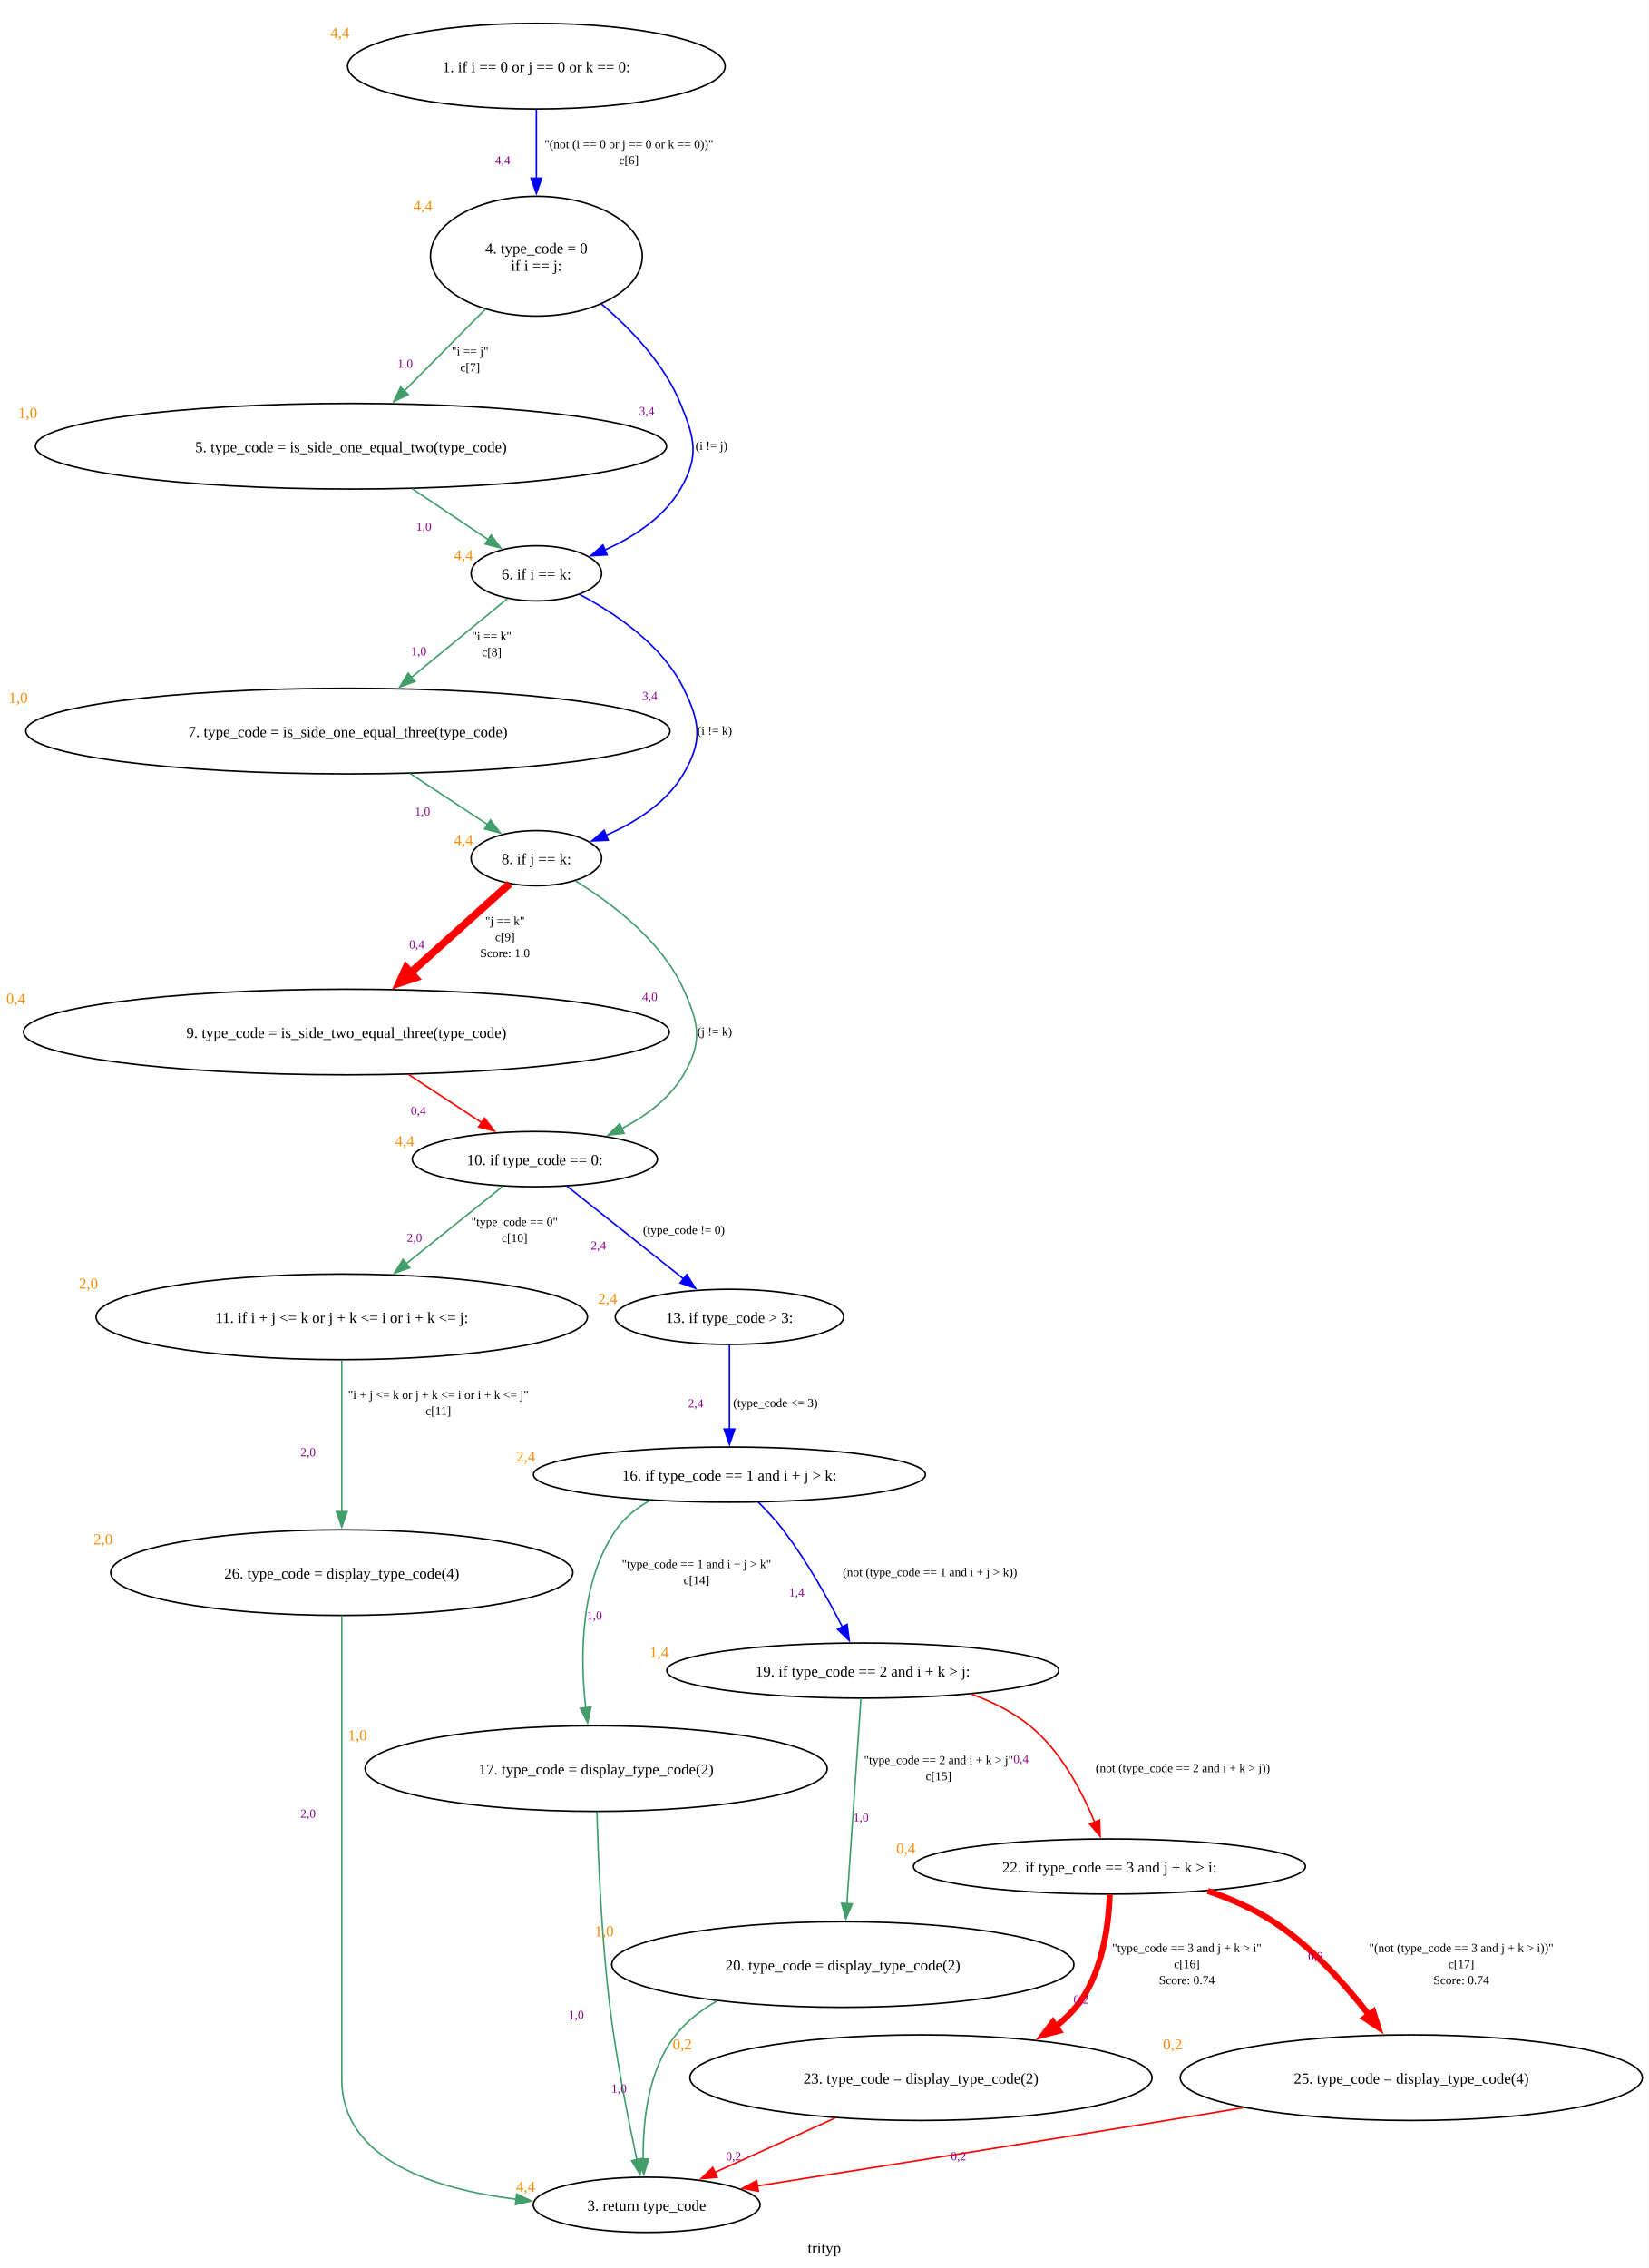
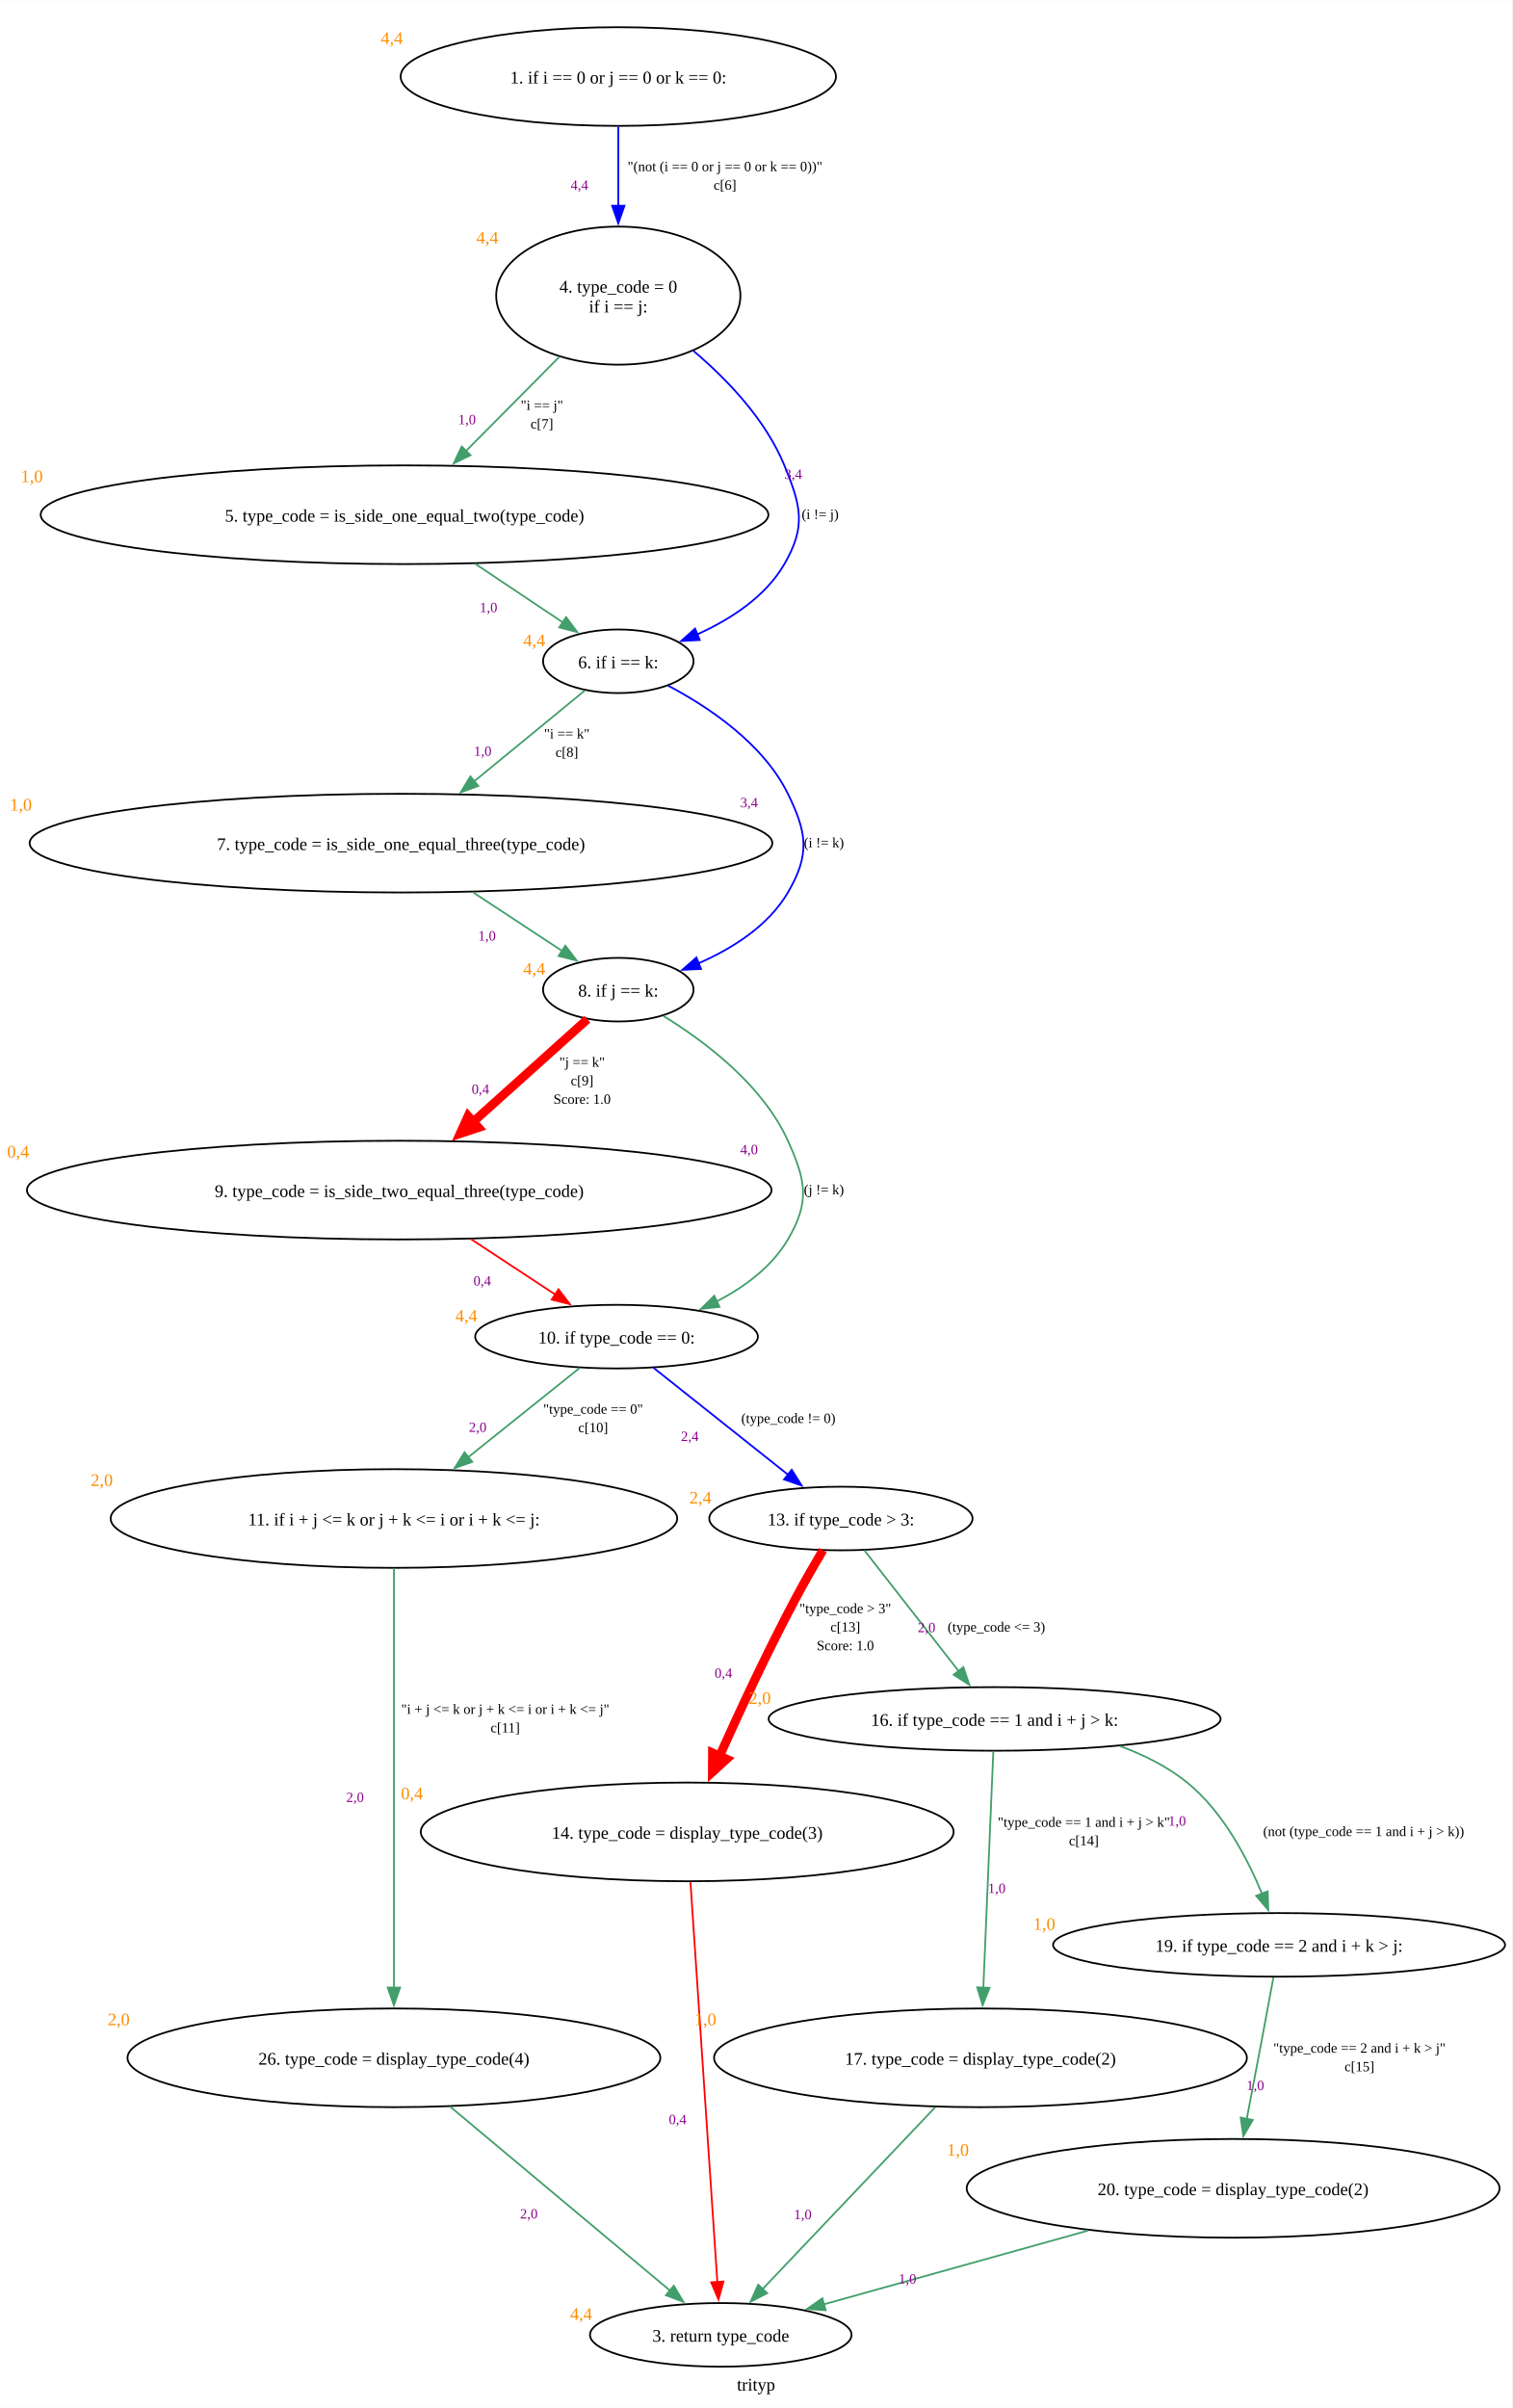
- <svg xmlns="http://www.w3.org/2000/svg" width="1076pt" height="1480pt" viewBox="0.00 0.00 1075.76 1479.89">
-   <g id="graph0" class="graph" transform="scale(1 1) rotate(0) translate(4 1475.89)">
-     <polygon fill="white" stroke="none" points="-4,4 -4,-1475.89 1071.76,-1475.89 1071.76,4 -4,4" />
-     <text text-anchor="middle" x="533.88" y="-5.75" font-family="Times New Roman,serif" font-size="10.00">trityp</text>
+ <svg xmlns="http://www.w3.org/2000/svg" width="856pt" height="1363pt" viewBox="0.00 0.00 855.88 1362.52">
+   <g id="graph0" class="graph" transform="scale(1 1) rotate(0) translate(4 1358.52)">
+     <polygon fill="white" stroke="none" points="-4,4 -4,-1358.52 851.88,-1358.52 851.88,4 -4,4" />
+     <text text-anchor="middle" x="423.94" y="-5.75" font-family="Times New Roman,serif" font-size="10.00">trityp</text>
    <g id="node1" class="node">
-       <ellipse fill="none" stroke="black" cx="345.97" cy="-1432.7" rx="123.21" ry="27.93" />
-       <text text-anchor="middle" x="345.97" y="-1428.83" font-family="Times New Roman,serif" font-size="10.00">1. if i == 0 or j == 0 or k == 0:</text>
-       <text text-anchor="start" x="211.51" y="-1451.14" font-family="Times New Roman,serif" font-size="10.00" fill="darkorange">4,4</text>
+       <ellipse fill="none" stroke="black" cx="345.97" cy="-1315.34" rx="123.21" ry="27.93" />
+       <text text-anchor="middle" x="345.97" y="-1311.47" font-family="Times New Roman,serif" font-size="10.00">1. if i == 0 or j == 0 or k == 0:</text>
+       <text text-anchor="start" x="211.51" y="-1333.77" font-family="Times New Roman,serif" font-size="10.00" fill="darkorange">4,4</text>
    </g>
    <g id="node2" class="node">
-       <ellipse fill="none" stroke="black" cx="345.97" cy="-1308.71" rx="69.12" ry="39.07" />
-       <text text-anchor="middle" x="345.97" y="-1310.46" font-family="Times New Roman,serif" font-size="10.00">4. type_code = 0</text>
-       <text text-anchor="middle" x="345.97" y="-1299.21" font-family="Times New Roman,serif" font-size="10.00">if i == j:</text>
-       <text text-anchor="start" x="265.6" y="-1338.27" font-family="Times New Roman,serif" font-size="10.00" fill="darkorange">4,4</text>
+       <ellipse fill="none" stroke="black" cx="345.97" cy="-1191.35" rx="69.12" ry="39.07" />
+       <text text-anchor="middle" x="345.97" y="-1193.1" font-family="Times New Roman,serif" font-size="10.00">4. type_code = 0</text>
+       <text text-anchor="middle" x="345.97" y="-1181.85" font-family="Times New Roman,serif" font-size="10.00">if i == j:</text>
+       <text text-anchor="start" x="265.6" y="-1220.91" font-family="Times New Roman,serif" font-size="10.00" fill="darkorange">4,4</text>
    </g>
    <g id="edge1" class="edge">
-       <path fill="none" stroke="blue" d="M345.97,-1404.33C345.97,-1391.11 345.97,-1374.84 345.97,-1359.54" />
-       <polygon fill="blue" stroke="blue" points="349.47,-1359.61 345.97,-1349.61 342.47,-1359.61 349.47,-1359.61" />
-       <text text-anchor="middle" x="406.34" y="-1379.17" font-family="Times New Roman,serif" font-size="8.00">"(not (i == 0 or j == 0 or k == 0))"</text>
-       <text text-anchor="middle" x="406.34" y="-1368.67" font-family="Times New Roman,serif" font-size="8.00">c[6]</text>
-       <text text-anchor="start" x="318.97" y="-1368.63" font-family="Times New Roman,serif" font-size="8.00" fill="darkmagenta">     4,4  </text>
+       <path fill="none" stroke="blue" d="M345.97,-1286.96C345.97,-1273.75 345.97,-1257.48 345.97,-1242.18" />
+       <polygon fill="blue" stroke="blue" points="349.47,-1242.25 345.97,-1232.25 342.47,-1242.25 349.47,-1242.25" />
+       <text text-anchor="middle" x="406.34" y="-1261.81" font-family="Times New Roman,serif" font-size="8.00">"(not (i == 0 or j == 0 or k == 0))"</text>
+       <text text-anchor="middle" x="406.34" y="-1251.31" font-family="Times New Roman,serif" font-size="8.00">c[6]</text>
+       <text text-anchor="start" x="318.97" y="-1251.27" font-family="Times New Roman,serif" font-size="8.00" fill="darkmagenta">     4,4  </text>
    </g>
    <g id="node4" class="node">
-       <ellipse fill="none" stroke="black" cx="224.97" cy="-1184.71" rx="205.95" ry="27.93" />
-       <text text-anchor="middle" x="224.97" y="-1180.83" font-family="Times New Roman,serif" font-size="10.00">5. type_code = is_side_one_equal_two(type_code)</text>
-       <text text-anchor="start" x="7.77" y="-1203.14" font-family="Times New Roman,serif" font-size="10.00" fill="darkorange">1,0</text>
+       <ellipse fill="none" stroke="black" cx="224.97" cy="-1067.35" rx="205.95" ry="27.93" />
+       <text text-anchor="middle" x="224.97" y="-1063.47" font-family="Times New Roman,serif" font-size="10.00">5. type_code = is_side_one_equal_two(type_code)</text>
+       <text text-anchor="start" x="7.77" y="-1085.78" font-family="Times New Roman,serif" font-size="10.00" fill="darkorange">1,0</text>
    </g>
    <g id="edge2" class="edge">
-       <path fill="none" stroke="#429e6a" d="M312.58,-1274.05C296.11,-1257.44 276.26,-1237.42 259.62,-1220.65" />
-       <polygon fill="#429e6a" stroke="#429e6a" points="262.33,-1218.41 252.81,-1213.77 257.36,-1223.34 262.33,-1218.41" />
-       <text text-anchor="middle" x="302.72" y="-1244.04" font-family="Times New Roman,serif" font-size="8.00">"i == j"</text>
-       <text text-anchor="middle" x="302.72" y="-1233.54" font-family="Times New Roman,serif" font-size="8.00">c[7]</text>
-       <text text-anchor="start" x="255.33" y="-1235.94" font-family="Times New Roman,serif" font-size="8.00" fill="darkmagenta">     1,0  </text>
+       <path fill="none" stroke="#429e6a" d="M312.58,-1156.69C296.11,-1140.08 276.26,-1120.06 259.62,-1103.29" />
+       <polygon fill="#429e6a" stroke="#429e6a" points="262.33,-1101.05 252.81,-1096.41 257.36,-1105.98 262.33,-1101.05" />
+       <text text-anchor="middle" x="302.72" y="-1126.68" font-family="Times New Roman,serif" font-size="8.00">"i == j"</text>
+       <text text-anchor="middle" x="302.72" y="-1116.18" font-family="Times New Roman,serif" font-size="8.00">c[7]</text>
+       <text text-anchor="start" x="255.33" y="-1118.58" font-family="Times New Roman,serif" font-size="8.00" fill="darkmagenta">     1,0  </text>
    </g>
    <g id="node5" class="node">
-       <ellipse fill="none" stroke="black" cx="345.97" cy="-1101.78" rx="42.58" ry="18" />
-       <text text-anchor="middle" x="345.97" y="-1097.9" font-family="Times New Roman,serif" font-size="10.00">6. if i == k:</text>
-       <text text-anchor="start" x="292.14" y="-1110.28" font-family="Times New Roman,serif" font-size="10.00" fill="darkorange">4,4</text>
+       <ellipse fill="none" stroke="black" cx="345.97" cy="-984.42" rx="42.58" ry="18" />
+       <text text-anchor="middle" x="345.97" y="-980.54" font-family="Times New Roman,serif" font-size="10.00">6. if i == k:</text>
+       <text text-anchor="start" x="292.14" y="-992.92" font-family="Times New Roman,serif" font-size="10.00" fill="darkorange">4,4</text>
    </g>
    <g id="edge3" class="edge">
-       <path fill="none" stroke="blue" d="M388.41,-1277.54C408.07,-1260.9 429.38,-1238.4 439.97,-1212.64 449.4,-1189.68 452.41,-1178.27 439.97,-1156.78 429.2,-1138.17 409.33,-1125.42 390.62,-1117" />
-       <polygon fill="blue" stroke="blue" points="392.09,-1113.82 381.51,-1113.23 389.41,-1120.29 392.09,-1113.82" />
-       <text text-anchor="middle" x="460.22" y="-1182.36" font-family="Times New Roman,serif" font-size="8.00">(i != j)</text>
-       <text text-anchor="start" x="412.98" y="-1205.01" font-family="Times New Roman,serif" font-size="8.00" fill="darkmagenta">     3,4  </text>
+       <path fill="none" stroke="blue" d="M388.41,-1160.17C408.07,-1143.54 429.38,-1121.04 439.97,-1095.28 449.4,-1072.31 452.41,-1060.9 439.97,-1039.42 429.2,-1020.81 409.33,-1008.06 390.62,-999.64" />
+       <polygon fill="blue" stroke="blue" points="392.09,-996.46 381.51,-995.87 389.41,-1002.93 392.09,-996.46" />
+       <text text-anchor="middle" x="460.22" y="-1065" font-family="Times New Roman,serif" font-size="8.00">(i != j)</text>
+       <text text-anchor="start" x="439.98" y="-1087.64" font-family="Times New Roman,serif" font-size="8.00" fill="darkmagenta">     3,4  </text>
    </g>
    <g id="node3" class="node">
-       <ellipse fill="none" stroke="black" cx="417.97" cy="-37.25" rx="74.02" ry="18" />
-       <text text-anchor="middle" x="417.97" y="-33.38" font-family="Times New Roman,serif" font-size="10.00">3. return type_code</text>
-       <text text-anchor="start" x="332.7" y="-45.75" font-family="Times New Roman,serif" font-size="10.00" fill="darkorange">4,4</text>
+       <ellipse fill="none" stroke="black" cx="403.97" cy="-37.25" rx="74.02" ry="18" />
+       <text text-anchor="middle" x="403.97" y="-33.38" font-family="Times New Roman,serif" font-size="10.00">3. return type_code</text>
+       <text text-anchor="start" x="318.7" y="-45.75" font-family="Times New Roman,serif" font-size="10.00" fill="darkorange">4,4</text>
    </g>
    <g id="edge4" class="edge">
-       <path fill="none" stroke="#429e6a" d="M264.92,-1156.99C281.07,-1146.18 299.44,-1133.9 314.6,-1123.76" />
-       <polygon fill="#429e6a" stroke="#429e6a" points="316.42,-1126.75 322.79,-1118.28 312.53,-1120.93 316.42,-1126.75" />
-       <text text-anchor="start" x="267.5" y="-1129.6" font-family="Times New Roman,serif" font-size="8.00" fill="darkmagenta">     1,0  </text>
+       <path fill="none" stroke="#429e6a" d="M264.92,-1039.62C281.07,-1028.82 299.44,-1016.54 314.6,-1006.4" />
+       <polygon fill="#429e6a" stroke="#429e6a" points="316.42,-1009.39 322.79,-1000.92 312.53,-1003.57 316.42,-1009.39" />
+       <text text-anchor="start" x="267.5" y="-1012.24" font-family="Times New Roman,serif" font-size="8.00" fill="darkmagenta">     1,0  </text>
    </g>
    <g id="node6" class="node">
-       <ellipse fill="none" stroke="black" cx="222.97" cy="-998.85" rx="210.19" ry="27.93" />
-       <text text-anchor="middle" x="222.97" y="-994.97" font-family="Times New Roman,serif" font-size="10.00">7. type_code = is_side_one_equal_three(type_code)</text>
-       <text text-anchor="start" x="1.53" y="-1017.28" font-family="Times New Roman,serif" font-size="10.00" fill="darkorange">1,0</text>
+       <ellipse fill="none" stroke="black" cx="222.97" cy="-881.49" rx="210.19" ry="27.93" />
+       <text text-anchor="middle" x="222.97" y="-877.61" font-family="Times New Roman,serif" font-size="10.00">7. type_code = is_side_one_equal_three(type_code)</text>
+       <text text-anchor="start" x="1.53" y="-899.92" font-family="Times New Roman,serif" font-size="10.00" fill="darkorange">1,0</text>
    </g>
    <g id="edge5" class="edge">
-       <path fill="none" stroke="#429e6a" d="M327.02,-1085.23C310.39,-1071.58 285.62,-1051.26 264.42,-1033.87" />
-       <polygon fill="#429e6a" stroke="#429e6a" points="266.71,-1031.21 256.76,-1027.58 262.27,-1036.63 266.71,-1031.21" />
-       <text text-anchor="middle" x="316.84" y="-1058.18" font-family="Times New Roman,serif" font-size="8.00">"i == k"</text>
-       <text text-anchor="middle" x="316.84" y="-1047.68" font-family="Times New Roman,serif" font-size="8.00">c[8]</text>
-       <text text-anchor="start" x="264.24" y="-1048.27" font-family="Times New Roman,serif" font-size="8.00" fill="darkmagenta">     1,0  </text>
+       <path fill="none" stroke="#429e6a" d="M327.02,-967.87C310.39,-954.22 285.62,-933.9 264.42,-916.5" />
+       <polygon fill="#429e6a" stroke="#429e6a" points="266.71,-913.85 256.76,-910.22 262.27,-919.27 266.71,-913.85" />
+       <text text-anchor="middle" x="316.84" y="-940.82" font-family="Times New Roman,serif" font-size="8.00">"i == k"</text>
+       <text text-anchor="middle" x="316.84" y="-930.32" font-family="Times New Roman,serif" font-size="8.00">c[8]</text>
+       <text text-anchor="start" x="264.24" y="-930.91" font-family="Times New Roman,serif" font-size="8.00" fill="darkmagenta">     1,0  </text>
    </g>
    <g id="node7" class="node">
-       <ellipse fill="none" stroke="black" cx="345.97" cy="-915.92" rx="42.58" ry="18" />
-       <text text-anchor="middle" x="345.97" y="-912.04" font-family="Times New Roman,serif" font-size="10.00">8. if j == k:</text>
-       <text text-anchor="start" x="292.14" y="-924.42" font-family="Times New Roman,serif" font-size="10.00" fill="darkorange">4,4</text>
+       <ellipse fill="none" stroke="black" cx="345.97" cy="-798.56" rx="42.58" ry="18" />
+       <text text-anchor="middle" x="345.97" y="-794.68" font-family="Times New Roman,serif" font-size="10.00">8. if j == k:</text>
+       <text text-anchor="start" x="292.14" y="-807.06" font-family="Times New Roman,serif" font-size="10.00" fill="darkorange">4,4</text>
    </g>
    <g id="edge6" class="edge">
-       <path fill="none" stroke="blue" d="M374.09,-1088.03C397.07,-1075.91 427.95,-1055.29 441.97,-1026.78 452.93,-1004.5 454.5,-992.35 441.97,-970.92 430.89,-951.98 410.46,-939.17 391.28,-930.8" />
-       <polygon fill="blue" stroke="blue" points="392.81,-927.64 382.22,-927.16 390.2,-934.13 392.81,-927.64" />
-       <text text-anchor="middle" x="462.34" y="-996.5" font-family="Times New Roman,serif" font-size="8.00">(i != k)</text>
-       <text text-anchor="start" x="414.98" y="-1019.16" font-family="Times New Roman,serif" font-size="8.00" fill="darkmagenta">     3,4  </text>
+       <path fill="none" stroke="blue" d="M374.09,-970.67C397.07,-958.55 427.95,-937.93 441.97,-909.42 452.93,-887.14 454.5,-874.99 441.97,-853.56 430.89,-834.61 410.46,-821.8 391.28,-813.43" />
+       <polygon fill="blue" stroke="blue" points="392.81,-810.28 382.22,-809.79 390.2,-816.77 392.81,-810.28" />
+       <text text-anchor="middle" x="462.34" y="-879.14" font-family="Times New Roman,serif" font-size="8.00">(i != k)</text>
+       <text text-anchor="start" x="414.98" y="-901.8" font-family="Times New Roman,serif" font-size="8.00" fill="darkmagenta">     3,4  </text>
    </g>
    <g id="edge7" class="edge">
-       <path fill="none" stroke="#429e6a" d="M263.58,-971.12C280,-960.32 298.67,-948.04 314.08,-937.9" />
-       <polygon fill="#429e6a" stroke="#429e6a" points="315.99,-940.83 322.42,-932.41 312.14,-934.99 315.99,-940.83" />
-       <text text-anchor="start" x="266.65" y="-943.74" font-family="Times New Roman,serif" font-size="8.00" fill="darkmagenta">     1,0  </text>
+       <path fill="none" stroke="#429e6a" d="M263.58,-853.76C280,-842.96 298.67,-830.68 314.08,-820.54" />
+       <polygon fill="#429e6a" stroke="#429e6a" points="315.99,-823.47 322.42,-815.05 312.14,-817.62 315.99,-823.47" />
+       <text text-anchor="start" x="266.65" y="-826.38" font-family="Times New Roman,serif" font-size="8.00" fill="darkmagenta">     1,0  </text>
    </g>
    <g id="node8" class="node">
-       <ellipse fill="none" stroke="black" cx="221.97" cy="-802.49" rx="210.72" ry="27.93" />
-       <text text-anchor="middle" x="221.97" y="-798.61" font-family="Times New Roman,serif" font-size="10.00">9. type_code = is_side_two_equal_three(type_code)</text>
-       <text text-anchor="start" x="0" y="-820.92" font-family="Times New Roman,serif" font-size="10.00" fill="darkorange">0,4</text>
+       <ellipse fill="none" stroke="black" cx="221.97" cy="-685.13" rx="210.72" ry="27.93" />
+       <text text-anchor="middle" x="221.97" y="-681.25" font-family="Times New Roman,serif" font-size="10.00">9. type_code = is_side_two_equal_three(type_code)</text>
+       <text text-anchor="start" x="0" y="-703.56" font-family="Times New Roman,serif" font-size="10.00" fill="darkorange">0,4</text>
    </g>
    <g id="edge8" class="edge">
-       <path fill="none" stroke="red" stroke-width="5" d="M328.47,-899.19C311.68,-884.1 285.7,-860.75 263.6,-840.9" />
-       <polygon fill="red" stroke="red" stroke-width="5" points="266.81,-837.9 256.44,-834.47 260.96,-844.4 266.81,-837.9" />
-       <text text-anchor="middle" x="325.47" y="-872.32" font-family="Times New Roman,serif" font-size="8.00">"j == k"</text>
-       <text text-anchor="middle" x="325.47" y="-861.82" font-family="Times New Roman,serif" font-size="8.00">c[9]</text>
-       <text text-anchor="middle" x="325.47" y="-851.32" font-family="Times New Roman,serif" font-size="8.00">  Score: 1.0</text>
-       <text text-anchor="start" x="262.95" y="-856.98" font-family="Times New Roman,serif" font-size="8.00" fill="darkmagenta">     0,4  </text>
+       <path fill="none" stroke="red" stroke-width="5" d="M328.47,-781.83C311.68,-766.74 285.7,-743.39 263.6,-723.54" />
+       <polygon fill="red" stroke="red" stroke-width="5" points="266.81,-720.54 256.44,-717.11 260.96,-727.04 266.81,-720.54" />
+       <text text-anchor="middle" x="325.47" y="-754.96" font-family="Times New Roman,serif" font-size="8.00">"j == k"</text>
+       <text text-anchor="middle" x="325.47" y="-744.46" font-family="Times New Roman,serif" font-size="8.00">c[9]</text>
+       <text text-anchor="middle" x="325.47" y="-733.96" font-family="Times New Roman,serif" font-size="8.00">  Score: 1.0</text>
+       <text text-anchor="start" x="262.95" y="-739.62" font-family="Times New Roman,serif" font-size="8.00" fill="darkmagenta">     0,4  </text>
    </g>
    <g id="node9" class="node">
-       <ellipse fill="none" stroke="black" cx="344.97" cy="-719.56" rx="80.01" ry="18" />
-       <text text-anchor="middle" x="344.97" y="-715.68" font-family="Times New Roman,serif" font-size="10.00">10. if type_code == 0:</text>
-       <text text-anchor="start" x="253.71" y="-728.06" font-family="Times New Roman,serif" font-size="10.00" fill="darkorange">4,4</text>
+       <ellipse fill="none" stroke="black" cx="344.97" cy="-602.19" rx="80.01" ry="18" />
+       <text text-anchor="middle" x="344.97" y="-598.32" font-family="Times New Roman,serif" font-size="10.00">10. if type_code == 0:</text>
+       <text text-anchor="start" x="253.71" y="-610.69" font-family="Times New Roman,serif" font-size="10.00" fill="darkorange">4,4</text>
    </g>
    <g id="edge9" class="edge">
-       <path fill="none" stroke="#429e6a" d="M371.49,-901.03C394.76,-886.77 427.61,-862.18 441.97,-830.42 452.19,-807.79 454.55,-795.96 441.97,-774.56 432.88,-759.09 417.57,-747.73 401.76,-739.53" />
-       <polygon fill="#429e6a" stroke="#429e6a" points="403.27,-736.37 392.74,-735.24 400.27,-742.7 403.27,-736.37" />
-       <text text-anchor="middle" x="462.34" y="-800.14" font-family="Times New Roman,serif" font-size="8.00">(j != k)</text>
-       <text text-anchor="start" x="414.98" y="-822.8" font-family="Times New Roman,serif" font-size="8.00" fill="darkmagenta">     4,0  </text>
+       <path fill="none" stroke="#429e6a" d="M371.49,-783.67C394.76,-769.41 427.61,-744.82 441.97,-713.06 452.19,-690.43 454.55,-678.6 441.97,-657.19 432.88,-641.72 417.57,-630.36 401.76,-622.17" />
+       <polygon fill="#429e6a" stroke="#429e6a" points="403.27,-619.01 392.74,-617.88 400.27,-625.33 403.27,-619.01" />
+       <text text-anchor="middle" x="462.34" y="-682.78" font-family="Times New Roman,serif" font-size="8.00">(j != k)</text>
+       <text text-anchor="start" x="414.98" y="-705.44" font-family="Times New Roman,serif" font-size="8.00" fill="darkmagenta">     4,0  </text>
    </g>
    <g id="edge10" class="edge">
-       <path fill="none" stroke="red" d="M262.58,-774.76C278.08,-764.57 295.59,-753.05 310.47,-743.26" />
-       <polygon fill="red" stroke="red" points="312.12,-746.36 318.55,-737.94 308.27,-740.51 312.12,-746.36" />
-       <text text-anchor="start" x="263.96" y="-748.49" font-family="Times New Roman,serif" font-size="8.00" fill="darkmagenta">     0,4  </text>
+       <path fill="none" stroke="red" d="M262.58,-657.4C278.08,-647.2 295.59,-635.69 310.47,-625.9" />
+       <polygon fill="red" stroke="red" points="312.12,-629 318.55,-620.58 308.27,-623.15 312.12,-629" />
+       <text text-anchor="start" x="263.96" y="-631.13" font-family="Times New Roman,serif" font-size="8.00" fill="darkmagenta">     0,4  </text>
    </g>
    <g id="node10" class="node">
-       <ellipse fill="none" stroke="black" cx="218.97" cy="-616.63" rx="160.34" ry="27.93" />
-       <text text-anchor="middle" x="218.97" y="-612.75" font-family="Times New Roman,serif" font-size="10.00">11. if i + j &lt;= k or j + k &lt;= i or i + k &lt;= j:</text>
-       <text text-anchor="start" x="47.38" y="-635.06" font-family="Times New Roman,serif" font-size="10.00" fill="darkorange">2,0</text>
+       <ellipse fill="none" stroke="black" cx="218.97" cy="-499.26" rx="160.34" ry="27.93" />
+       <text text-anchor="middle" x="218.97" y="-495.39" font-family="Times New Roman,serif" font-size="10.00">11. if i + j &lt;= k or j + k &lt;= i or i + k &lt;= j:</text>
+       <text text-anchor="start" x="47.38" y="-517.69" font-family="Times New Roman,serif" font-size="10.00" fill="darkorange">2,0</text>
    </g>
    <g id="edge11" class="edge">
-       <path fill="none" stroke="#429e6a" d="M324.16,-701.89C307.04,-688.17 282.21,-668.29 260.98,-651.28" />
-       <polygon fill="#429e6a" stroke="#429e6a" points="263.31,-648.66 253.32,-645.14 258.93,-654.12 263.31,-648.66" />
-       <text text-anchor="middle" x="331.72" y="-675.96" font-family="Times New Roman,serif" font-size="8.00">"type_code == 0"</text>
-       <text text-anchor="middle" x="331.72" y="-665.46" font-family="Times New Roman,serif" font-size="8.00">c[10]</text>
-       <text text-anchor="start" x="261.4" y="-665.64" font-family="Times New Roman,serif" font-size="8.00" fill="darkmagenta">     2,0  </text>
+       <path fill="none" stroke="#429e6a" d="M324.16,-584.53C307.04,-570.81 282.21,-550.93 260.98,-533.92" />
+       <polygon fill="#429e6a" stroke="#429e6a" points="263.31,-531.3 253.32,-527.78 258.93,-536.76 263.31,-531.3" />
+       <text text-anchor="middle" x="331.72" y="-558.59" font-family="Times New Roman,serif" font-size="8.00">"type_code == 0"</text>
+       <text text-anchor="middle" x="331.72" y="-548.09" font-family="Times New Roman,serif" font-size="8.00">c[10]</text>
+       <text text-anchor="start" x="261.4" y="-548.28" font-family="Times New Roman,serif" font-size="8.00" fill="darkmagenta">     2,0  </text>
    </g>
    <g id="node11" class="node">
-       <ellipse fill="none" stroke="black" cx="471.97" cy="-616.63" rx="74.52" ry="18" />
-       <text text-anchor="middle" x="471.97" y="-612.75" font-family="Times New Roman,serif" font-size="10.00">13. if type_code &gt; 3:</text>
-       <text text-anchor="start" x="386.2" y="-625.13" font-family="Times New Roman,serif" font-size="10.00" fill="darkorange">2,4</text>
+       <ellipse fill="none" stroke="black" cx="471.97" cy="-499.26" rx="74.52" ry="18" />
+       <text text-anchor="middle" x="471.97" y="-495.39" font-family="Times New Roman,serif" font-size="10.00">13. if type_code &gt; 3:</text>
+       <text text-anchor="start" x="386.2" y="-507.76" font-family="Times New Roman,serif" font-size="10.00" fill="darkorange">2,4</text>
    </g>
    <g id="edge12" class="edge">
-       <path fill="none" stroke="blue" d="M365.94,-701.89C386.71,-685.38 418.73,-659.94 442.14,-641.33" />
-       <polygon fill="blue" stroke="blue" points="444.13,-644.22 449.78,-635.26 439.77,-638.74 444.13,-644.22" />
-       <text text-anchor="middle" x="442.22" y="-670.71" font-family="Times New Roman,serif" font-size="8.00">(type_code != 0)</text>
-       <text text-anchor="start" x="381.45" y="-660.5" font-family="Times New Roman,serif" font-size="8.00" fill="darkmagenta">     2,4  </text>
+       <path fill="none" stroke="blue" d="M365.94,-584.53C386.71,-568.02 418.73,-542.58 442.14,-523.97" />
+       <polygon fill="blue" stroke="blue" points="444.13,-526.86 449.78,-517.9 439.77,-521.38 444.13,-526.86" />
+       <text text-anchor="middle" x="442.22" y="-553.34" font-family="Times New Roman,serif" font-size="8.00">(type_code != 0)</text>
+       <text text-anchor="start" x="381.45" y="-543.14" font-family="Times New Roman,serif" font-size="8.00" fill="darkmagenta">     2,4  </text>
    </g>
    <g id="node12" class="node">
-       <ellipse fill="none" stroke="black" cx="218.97" cy="-449.76" rx="150.79" ry="27.93" />
-       <text text-anchor="middle" x="218.97" y="-445.89" font-family="Times New Roman,serif" font-size="10.00">26. type_code = display_type_code(4)</text>
-       <text text-anchor="start" x="56.93" y="-468.19" font-family="Times New Roman,serif" font-size="10.00" fill="darkorange">2,0</text>
+       <ellipse fill="none" stroke="black" cx="218.97" cy="-194.04" rx="150.79" ry="27.93" />
+       <text text-anchor="middle" x="218.97" y="-190.17" font-family="Times New Roman,serif" font-size="10.00">26. type_code = display_type_code(4)</text>
+       <text text-anchor="start" x="56.93" y="-212.47" font-family="Times New Roman,serif" font-size="10.00" fill="darkorange">2,0</text>
    </g>
    <g id="edge13" class="edge">
-       <path fill="none" stroke="#429e6a" d="M218.97,-588.4C218.97,-561.44 218.97,-519.88 218.97,-489.48" />
-       <polygon fill="#429e6a" stroke="#429e6a" points="222.47,-489.54 218.97,-479.54 215.47,-489.54 222.47,-489.54" />
-       <text text-anchor="middle" x="281.97" y="-563.09" font-family="Times New Roman,serif" font-size="8.00">"i + j &lt;= k or j + k &lt;= i or i + k &lt;= j"</text>
-       <text text-anchor="middle" x="281.97" y="-552.59" font-family="Times New Roman,serif" font-size="8.00">c[11]</text>
-       <text text-anchor="start" x="191.97" y="-525.62" font-family="Times New Roman,serif" font-size="8.00" fill="darkmagenta">     2,0  </text>
+       <path fill="none" stroke="#429e6a" d="M218.97,-471.09C218.97,-417.01 218.97,-295.78 218.97,-233.53" />
+       <polygon fill="#429e6a" stroke="#429e6a" points="222.47,-233.78 218.97,-223.78 215.47,-233.78 222.47,-233.78" />
+       <text text-anchor="middle" x="281.97" y="-388.73" font-family="Times New Roman,serif" font-size="8.00">"i + j &lt;= k or j + k &lt;= i or i + k &lt;= j"</text>
+       <text text-anchor="middle" x="281.97" y="-378.23" font-family="Times New Roman,serif" font-size="8.00">c[11]</text>
+       <text text-anchor="start" x="191.97" y="-338.83" font-family="Times New Roman,serif" font-size="8.00" fill="darkmagenta">     2,0  </text>
    </g>
    <g id="node13" class="node">
-       <ellipse fill="none" stroke="black" cx="471.97" cy="-513.69" rx="127.91" ry="18" />
-       <text text-anchor="middle" x="471.97" y="-509.82" font-family="Times New Roman,serif" font-size="10.00">16. if type_code == 1 and i + j &gt; k:</text>
-       <text text-anchor="start" x="332.81" y="-522.19" font-family="Times New Roman,serif" font-size="10.00" fill="darkorange">2,4</text>
+       <ellipse fill="none" stroke="black" cx="384.97" cy="-321.9" rx="150.79" ry="27.93" />
+       <text text-anchor="middle" x="384.97" y="-318.03" font-family="Times New Roman,serif" font-size="10.00">14. type_code = display_type_code(3)</text>
+       <text text-anchor="start" x="222.93" y="-340.33" font-family="Times New Roman,serif" font-size="10.00" fill="darkorange">0,4</text>
    </g>
    <g id="edge15" class="edge">
-       <path fill="none" stroke="blue" d="M471.97,-598.5C471.97,-583.42 471.97,-561.15 471.97,-543.36" />
-       <polygon fill="blue" stroke="blue" points="475.47,-543.41 471.97,-533.41 468.47,-543.41 475.47,-543.41" />
-       <text text-anchor="middle" x="501.97" y="-557.84" font-family="Times New Roman,serif" font-size="8.00">(type_code &lt;= 3)</text>
-       <text text-anchor="start" x="444.97" y="-557.51" font-family="Times New Roman,serif" font-size="8.00" fill="darkmagenta">     2,4  </text>
+       <path fill="none" stroke="red" stroke-width="5" d="M461.8,-481.36C456.87,-473.01 450.96,-462.73 445.97,-453.33 430.51,-424.22 414.79,-390.48 403.18,-364.62" />
+       <polygon fill="red" stroke="red" stroke-width="5" points="407.28,-363.08 399.22,-355.72 399.29,-366.63 407.28,-363.08" />
+       <text text-anchor="middle" x="474.47" y="-445.73" font-family="Times New Roman,serif" font-size="8.00">"type_code &gt; 3"</text>
+       <text text-anchor="middle" x="474.47" y="-435.23" font-family="Times New Roman,serif" font-size="8.00">c[13]</text>
+       <text text-anchor="middle" x="474.47" y="-424.73" font-family="Times New Roman,serif" font-size="8.00">  Score: 1.0</text>
+       <text text-anchor="start" x="400.47" y="-409.16" font-family="Times New Roman,serif" font-size="8.00" fill="darkmagenta">     0,4  </text>
+     </g>
+     <g id="node14" class="node">
+       <ellipse fill="none" stroke="black" cx="558.97" cy="-385.83" rx="127.91" ry="18" />
+       <text text-anchor="middle" x="558.97" y="-381.96" font-family="Times New Roman,serif" font-size="10.00">16. if type_code == 1 and i + j &gt; k:</text>
+       <text text-anchor="start" x="419.81" y="-394.33" font-family="Times New Roman,serif" font-size="10.00" fill="darkorange">2,0</text>
+     </g>
+     <g id="edge16" class="edge">
+       <path fill="none" stroke="#429e6a" d="M485.18,-481.34C499.36,-463.18 522.07,-434.1 538.55,-412.99" />
+       <polygon fill="#429e6a" stroke="#429e6a" points="541.3,-415.15 544.7,-405.11 535.79,-410.84 541.3,-415.15" />
+       <text text-anchor="middle" x="559.97" y="-435.23" font-family="Times New Roman,serif" font-size="8.00">(type_code &lt;= 3)</text>
+       <text text-anchor="start" x="515.47" y="-434.94" font-family="Times New Roman,serif" font-size="8.00" fill="darkmagenta">     2,0  </text>
    </g>
    <g id="edge14" class="edge">
-       <path fill="none" stroke="#429e6a" d="M218.97,-421.76C218.97,-396.27 218.97,-356.99 218.97,-322.9 218.97,-322.9 218.97,-322.9 218.97,-119.18 218.97,-66.86 278.72,-47.58 332.73,-40.84" />
-       <polygon fill="#429e6a" stroke="#429e6a" points="333.09,-44.32 342.65,-39.75 332.32,-37.36 333.09,-44.32" />
-       <text text-anchor="start" x="191.97" y="-289.84" font-family="Times New Roman,serif" font-size="8.00" fill="darkmagenta">     2,0  </text>
-     </g>
-     <g id="node14" class="node">
-       <ellipse fill="none" stroke="black" cx="384.97" cy="-321.9" rx="150.79" ry="27.93" />
-       <text text-anchor="middle" x="384.97" y="-318.03" font-family="Times New Roman,serif" font-size="10.00">17. type_code = display_type_code(2)</text>
-       <text text-anchor="start" x="222.93" y="-340.33" font-family="Times New Roman,serif" font-size="10.00" fill="darkorange">1,0</text>
-     </g>
-     <g id="edge16" class="edge">
-       <path fill="none" stroke="#429e6a" d="M420.14,-496.85C411.51,-492.01 403.56,-485.75 397.97,-477.69 374.46,-443.8 374.4,-395.14 378.17,-361.47" />
-       <polygon fill="#429e6a" stroke="#429e6a" points="381.61,-362.1 379.43,-351.73 374.67,-361.2 381.61,-362.1" />
-       <text text-anchor="middle" x="450.47" y="-452.66" font-family="Times New Roman,serif" font-size="8.00">"type_code == 1 and i + j &gt; k"</text>
-       <text text-anchor="middle" x="450.47" y="-442.16" font-family="Times New Roman,serif" font-size="8.00">c[14]</text>
-       <text text-anchor="start" x="378.86" y="-419.14" font-family="Times New Roman,serif" font-size="8.00" fill="darkmagenta">     1,0  </text>
+       <path fill="none" stroke="#429e6a" d="M250.77,-166.43C285.86,-137.07 341.81,-90.26 375.51,-62.07" />
+       <polygon fill="#429e6a" stroke="#429e6a" points="377.39,-65.05 382.81,-55.95 372.9,-59.68 377.39,-65.05" />
+       <text text-anchor="start" x="290.36" y="-103.11" font-family="Times New Roman,serif" font-size="8.00" fill="darkmagenta">     2,0  </text>
+     </g>
+     <g id="edge17" class="edge">
+       <path fill="none" stroke="red" d="M386.81,-293.54C390.41,-239.96 398.36,-121.66 402.04,-66.99" />
+       <polygon fill="red" stroke="red" points="405.51,-67.45 402.69,-57.24 398.53,-66.98 405.51,-67.45" />
+       <text text-anchor="start" x="374.55" y="-156.51" font-family="Times New Roman,serif" font-size="8.00" fill="darkmagenta">     0,4  </text>
    </g>
    <g id="node15" class="node">
-       <ellipse fill="none" stroke="black" cx="558.97" cy="-385.83" rx="127.91" ry="18" />
-       <text text-anchor="middle" x="558.97" y="-381.96" font-family="Times New Roman,serif" font-size="10.00">19. if type_code == 2 and i + k &gt; j:</text>
-       <text text-anchor="start" x="419.81" y="-394.33" font-family="Times New Roman,serif" font-size="10.00" fill="darkorange">1,4</text>
-     </g>
-     <g id="edge17" class="edge">
-       <path fill="none" stroke="blue" d="M490.75,-495.74C496.3,-490.26 502.17,-483.98 506.97,-477.69 522.19,-457.78 536.11,-432.95 545.7,-414.28" />
-       <polygon fill="blue" stroke="blue" points="548.78,-415.94 550.15,-405.43 542.53,-412.8 548.78,-415.94" />
-       <text text-anchor="middle" x="602.84" y="-447.41" font-family="Times New Roman,serif" font-size="8.00">(not (type_code == 1 and i + j &gt; k))</text>
-       <text text-anchor="start" x="510.85" y="-434.15" font-family="Times New Roman,serif" font-size="8.00" fill="darkmagenta">     1,4  </text>
+       <ellipse fill="none" stroke="black" cx="550.97" cy="-194.04" rx="150.79" ry="27.93" />
+       <text text-anchor="middle" x="550.97" y="-190.17" font-family="Times New Roman,serif" font-size="10.00">17. type_code = display_type_code(2)</text>
+       <text text-anchor="start" x="388.93" y="-212.47" font-family="Times New Roman,serif" font-size="10.00" fill="darkorange">1,0</text>
    </g>
    <g id="edge18" class="edge">
-       <path fill="none" stroke="#429e6a" d="M385.5,-293.69C386.35,-262.7 388.52,-210.6 393.97,-166.11 398.19,-131.66 405.99,-92.5 411.55,-66.7" />
-       <polygon fill="#429e6a" stroke="#429e6a" points="414.96,-67.51 413.68,-56.99 408.12,-66.01 414.96,-67.51" />
-       <text text-anchor="start" x="366.97" y="-158.49" font-family="Times New Roman,serif" font-size="8.00" fill="darkmagenta">     1,0  </text>
+       <path fill="none" stroke="#429e6a" d="M558.24,-367.66C556.98,-337.59 554.33,-274.74 552.6,-233.75" />
+       <polygon fill="#429e6a" stroke="#429e6a" points="556.1,-233.66 552.18,-223.81 549.11,-233.95 556.1,-233.66" />
+       <text text-anchor="middle" x="609.47" y="-324.8" font-family="Times New Roman,serif" font-size="8.00">"type_code == 1 and i + j &gt; k"</text>
+       <text text-anchor="middle" x="609.47" y="-314.3" font-family="Times New Roman,serif" font-size="8.00">c[14]</text>
+       <text text-anchor="start" x="555.18" y="-287.34" font-family="Times New Roman,serif" font-size="8.00" fill="darkmagenta">     1,0  </text>
    </g>
    <g id="node16" class="node">
-       <ellipse fill="none" stroke="black" cx="545.97" cy="-194.04" rx="150.79" ry="27.93" />
-       <text text-anchor="middle" x="545.97" y="-190.17" font-family="Times New Roman,serif" font-size="10.00">20. type_code = display_type_code(2)</text>
-       <text text-anchor="start" x="383.93" y="-212.47" font-family="Times New Roman,serif" font-size="10.00" fill="darkorange">1,0</text>
+       <ellipse fill="none" stroke="black" cx="719.97" cy="-257.97" rx="127.91" ry="18" />
+       <text text-anchor="middle" x="719.97" y="-254.1" font-family="Times New Roman,serif" font-size="10.00">19. if type_code == 2 and i + k &gt; j:</text>
+       <text text-anchor="start" x="580.81" y="-266.47" font-family="Times New Roman,serif" font-size="10.00" fill="darkorange">1,0</text>
    </g>
    <g id="edge19" class="edge">
-       <path fill="none" stroke="#429e6a" d="M557.79,-367.66C555.73,-337.59 551.43,-274.74 548.62,-233.75" />
-       <polygon fill="#429e6a" stroke="#429e6a" points="552.11,-233.55 547.94,-223.81 545.13,-234.03 552.11,-233.55" />
-       <text text-anchor="middle" x="608.47" y="-324.8" font-family="Times New Roman,serif" font-size="8.00">"type_code == 2 and i + k &gt; j"</text>
-       <text text-anchor="middle" x="608.47" y="-314.3" font-family="Times New Roman,serif" font-size="8.00">c[15]</text>
-       <text text-anchor="start" x="552.81" y="-287.34" font-family="Times New Roman,serif" font-size="8.00" fill="darkmagenta">     1,0  </text>
+       <path fill="none" stroke="#429e6a" d="M630,-370.44C643.55,-365.46 656.93,-358.78 667.97,-349.83 688.13,-333.5 701.98,-307.12 710.28,-286.99" />
+       <polygon fill="#429e6a" stroke="#429e6a" points="713.54,-288.26 713.89,-277.67 707.02,-285.73 713.54,-288.26" />
+       <text text-anchor="middle" x="767.84" y="-319.55" font-family="Times New Roman,serif" font-size="8.00">(not (type_code == 1 and i + j &gt; k))</text>
+       <text text-anchor="start" x="657.28" y="-325.46" font-family="Times New Roman,serif" font-size="8.00" fill="darkmagenta">     1,0  </text>
+     </g>
+     <g id="edge20" class="edge">
+       <path fill="none" stroke="#429e6a" d="M525.36,-166.08C497.78,-137.03 454.26,-91.21 427.51,-63.04" />
+       <polygon fill="#429e6a" stroke="#429e6a" points="430.25,-60.84 420.82,-56 425.17,-65.66 430.25,-60.84" />
+       <text text-anchor="start" x="445.4" y="-102.71" font-family="Times New Roman,serif" font-size="8.00" fill="darkmagenta">     1,0  </text>
    </g>
    <g id="node17" class="node">
-       <ellipse fill="none" stroke="black" cx="719.97" cy="-257.97" rx="127.91" ry="18" />
-       <text text-anchor="middle" x="719.97" y="-254.1" font-family="Times New Roman,serif" font-size="10.00">22. if type_code == 3 and j + k &gt; i:</text>
-       <text text-anchor="start" x="580.81" y="-266.47" font-family="Times New Roman,serif" font-size="10.00" fill="darkorange">0,4</text>
-     </g>
-     <g id="edge20" class="edge">
-       <path fill="none" stroke="red" d="M630,-370.44C643.55,-365.46 656.93,-358.78 667.97,-349.83 688.13,-333.5 701.98,-307.12 710.28,-286.99" />
-       <polygon fill="red" stroke="red" points="713.54,-288.26 713.89,-277.67 707.02,-285.73 713.54,-288.26" />
-       <text text-anchor="middle" x="767.84" y="-319.55" font-family="Times New Roman,serif" font-size="8.00">(not (type_code == 2 and i + k &gt; j))</text>
-       <text text-anchor="start" x="657.28" y="-325.46" font-family="Times New Roman,serif" font-size="8.00" fill="darkmagenta">     0,4  </text>
+       <ellipse fill="none" stroke="black" cx="693.97" cy="-120.18" rx="150.79" ry="27.93" />
+       <text text-anchor="middle" x="693.97" y="-116.31" font-family="Times New Roman,serif" font-size="10.00">20. type_code = display_type_code(2)</text>
+       <text text-anchor="start" x="531.93" y="-138.61" font-family="Times New Roman,serif" font-size="10.00" fill="darkorange">1,0</text>
    </g>
    <g id="edge21" class="edge">
-       <path fill="none" stroke="#429e6a" d="M464,-170.31C453.71,-164.49 444.26,-157.22 436.97,-148.11 418.64,-125.24 415.35,-90.99 415.71,-66.82" />
-       <polygon fill="#429e6a" stroke="#429e6a" points="419.2,-67.18 416.1,-57.05 412.21,-66.91 419.2,-67.18" />
-       <text text-anchor="start" x="394.89" y="-110.45" font-family="Times New Roman,serif" font-size="8.00" fill="darkmagenta">     1,0  </text>
-     </g>
-     <g id="node18" class="node">
-       <ellipse fill="none" stroke="black" cx="596.97" cy="-120.18" rx="150.79" ry="27.93" />
-       <text text-anchor="middle" x="596.97" y="-116.31" font-family="Times New Roman,serif" font-size="10.00">23. type_code = display_type_code(2)</text>
-       <text text-anchor="start" x="434.93" y="-138.61" font-family="Times New Roman,serif" font-size="10.00" fill="darkorange">0,2</text>
+       <path fill="none" stroke="#429e6a" d="M716.78,-239.54C713.41,-221.24 707.91,-191.63 702.97,-166.11 702.55,-163.94 702.11,-161.72 701.67,-159.47" />
+       <polygon fill="#429e6a" stroke="#429e6a" points="705.12,-158.87 699.74,-149.74 698.26,-160.23 705.12,-158.87" />
+       <text text-anchor="middle" x="765.47" y="-196.94" font-family="Times New Roman,serif" font-size="8.00">"type_code == 2 and i + k &gt; j"</text>
+       <text text-anchor="middle" x="765.47" y="-186.44" font-family="Times New Roman,serif" font-size="8.00">c[15]</text>
+       <text text-anchor="start" x="701.52" y="-175.78" font-family="Times New Roman,serif" font-size="8.00" fill="darkmagenta">     1,0  </text>
    </g>
    <g id="edge22" class="edge">
-       <path fill="none" stroke="red" stroke-width="3.96" d="M720.15,-239.57C719.45,-219.64 715.43,-187.06 697.97,-166.11 694.04,-161.4 689.51,-157.16 684.6,-153.35" />
-       <polygon fill="red" stroke="red" stroke-width="3.96" points="686.96,-150.72 676.71,-148.08 683.08,-156.54 686.96,-150.72" />
-       <text text-anchor="middle" x="770.47" y="-202.19" font-family="Times New Roman,serif" font-size="8.00">"type_code == 3 and j + k &gt; i"</text>
-       <text text-anchor="middle" x="770.47" y="-191.69" font-family="Times New Roman,serif" font-size="8.00">c[16]</text>
-       <text text-anchor="middle" x="770.47" y="-181.19" font-family="Times New Roman,serif" font-size="8.00">  Score: 0.74</text>
-       <text text-anchor="start" x="696.48" y="-168.51" font-family="Times New Roman,serif" font-size="8.00" fill="darkmagenta">     0,2  </text>
-     </g>
-     <g id="node19" class="node">
-       <ellipse fill="none" stroke="black" cx="916.97" cy="-120.18" rx="150.79" ry="27.93" />
-       <text text-anchor="middle" x="916.97" y="-116.31" font-family="Times New Roman,serif" font-size="10.00">25. type_code = display_type_code(4)</text>
-       <text text-anchor="start" x="754.93" y="-138.61" font-family="Times New Roman,serif" font-size="10.00" fill="darkorange">0,2</text>
-     </g>
-     <g id="edge23" class="edge">
-       <path fill="none" stroke="red" stroke-width="3.96" d="M784.15,-242.03C798.91,-236.99 814.05,-230.42 826.97,-221.97 851.41,-206 873.35,-181.73 889.46,-161.01" />
-       <polygon fill="red" stroke="red" stroke-width="3.96" points="892.15,-163.26 895.34,-153.16 886.55,-159.06 892.15,-163.26" />
-       <text text-anchor="middle" x="949.59" y="-202.19" font-family="Times New Roman,serif" font-size="8.00">"(not (type_code == 3 and j + k &gt; i))"</text>
-       <text text-anchor="middle" x="949.59" y="-191.69" font-family="Times New Roman,serif" font-size="8.00">c[17]</text>
-       <text text-anchor="middle" x="949.59" y="-181.19" font-family="Times New Roman,serif" font-size="8.00">  Score: 0.74</text>
-       <text text-anchor="start" x="849.58" y="-196.86" font-family="Times New Roman,serif" font-size="8.00" fill="darkmagenta">     0,2  </text>
-     </g>
-     <g id="edge24" class="edge">
-       <path fill="none" stroke="red" d="M540.82,-93.8C515.57,-82.38 486.19,-69.09 462.49,-58.38" />
-       <polygon fill="red" stroke="red" points="463.97,-55.21 453.41,-54.28 461.08,-61.59 463.97,-55.21" />
-       <text text-anchor="start" x="469.66" y="-66.23" font-family="Times New Roman,serif" font-size="8.00" fill="darkmagenta">     0,2  </text>
-     </g>
-     <g id="edge25" class="edge">
-       <path fill="none" stroke="red" d="M807.68,-100.65C790.71,-97.82 773.37,-94.94 756.97,-92.25 664.91,-77.17 558.68,-60.34 490.03,-49.54" />
-       <polygon fill="red" stroke="red" points="490.85,-46.13 480.42,-48.03 489.76,-53.04 490.85,-46.13" />
-       <text text-anchor="start" x="616.45" y="-66.28" font-family="Times New Roman,serif" font-size="8.00" fill="darkmagenta">     0,2  </text>
+       <path fill="none" stroke="#429e6a" d="M612.03,-96.31C564.26,-82.98 505.16,-66.49 462.17,-54.49" />
+       <polygon fill="#429e6a" stroke="#429e6a" points="463.36,-51.19 452.78,-51.87 461.47,-57.93 463.36,-51.19" />
+       <text text-anchor="start" x="504.64" y="-66.28" font-family="Times New Roman,serif" font-size="8.00" fill="darkmagenta">     1,0  </text>
    </g>
  </g>
</svg>
